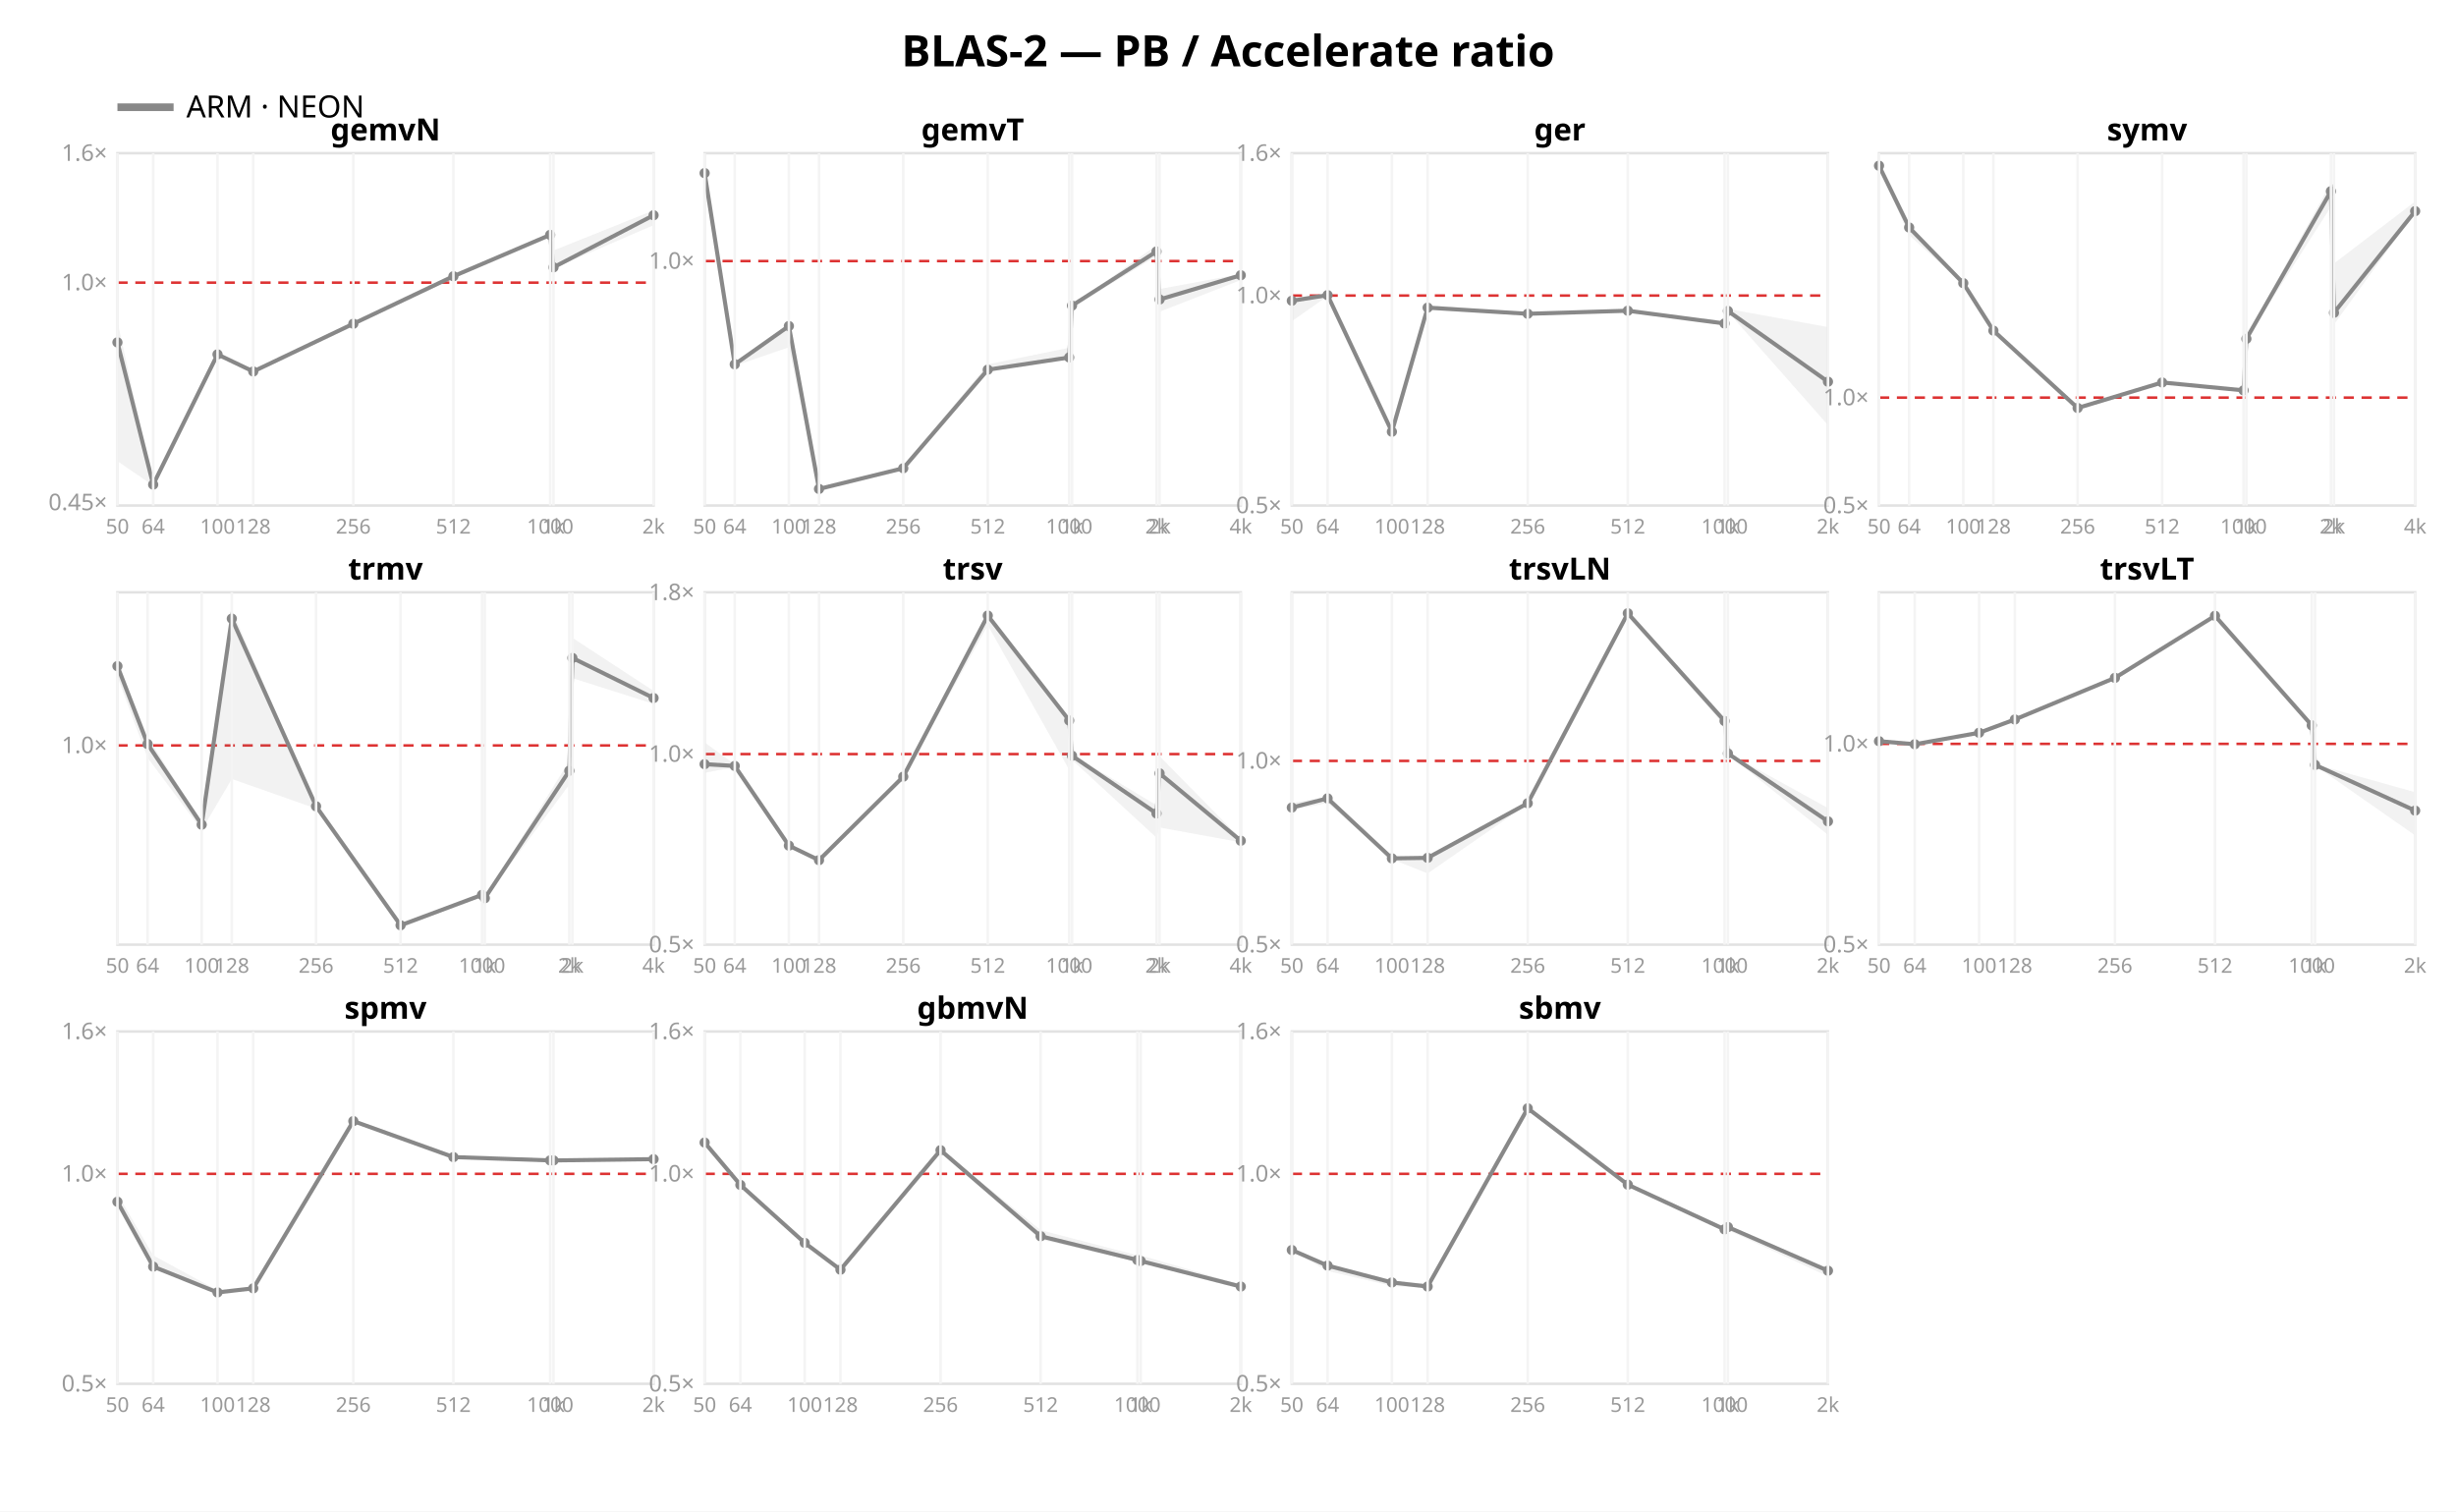
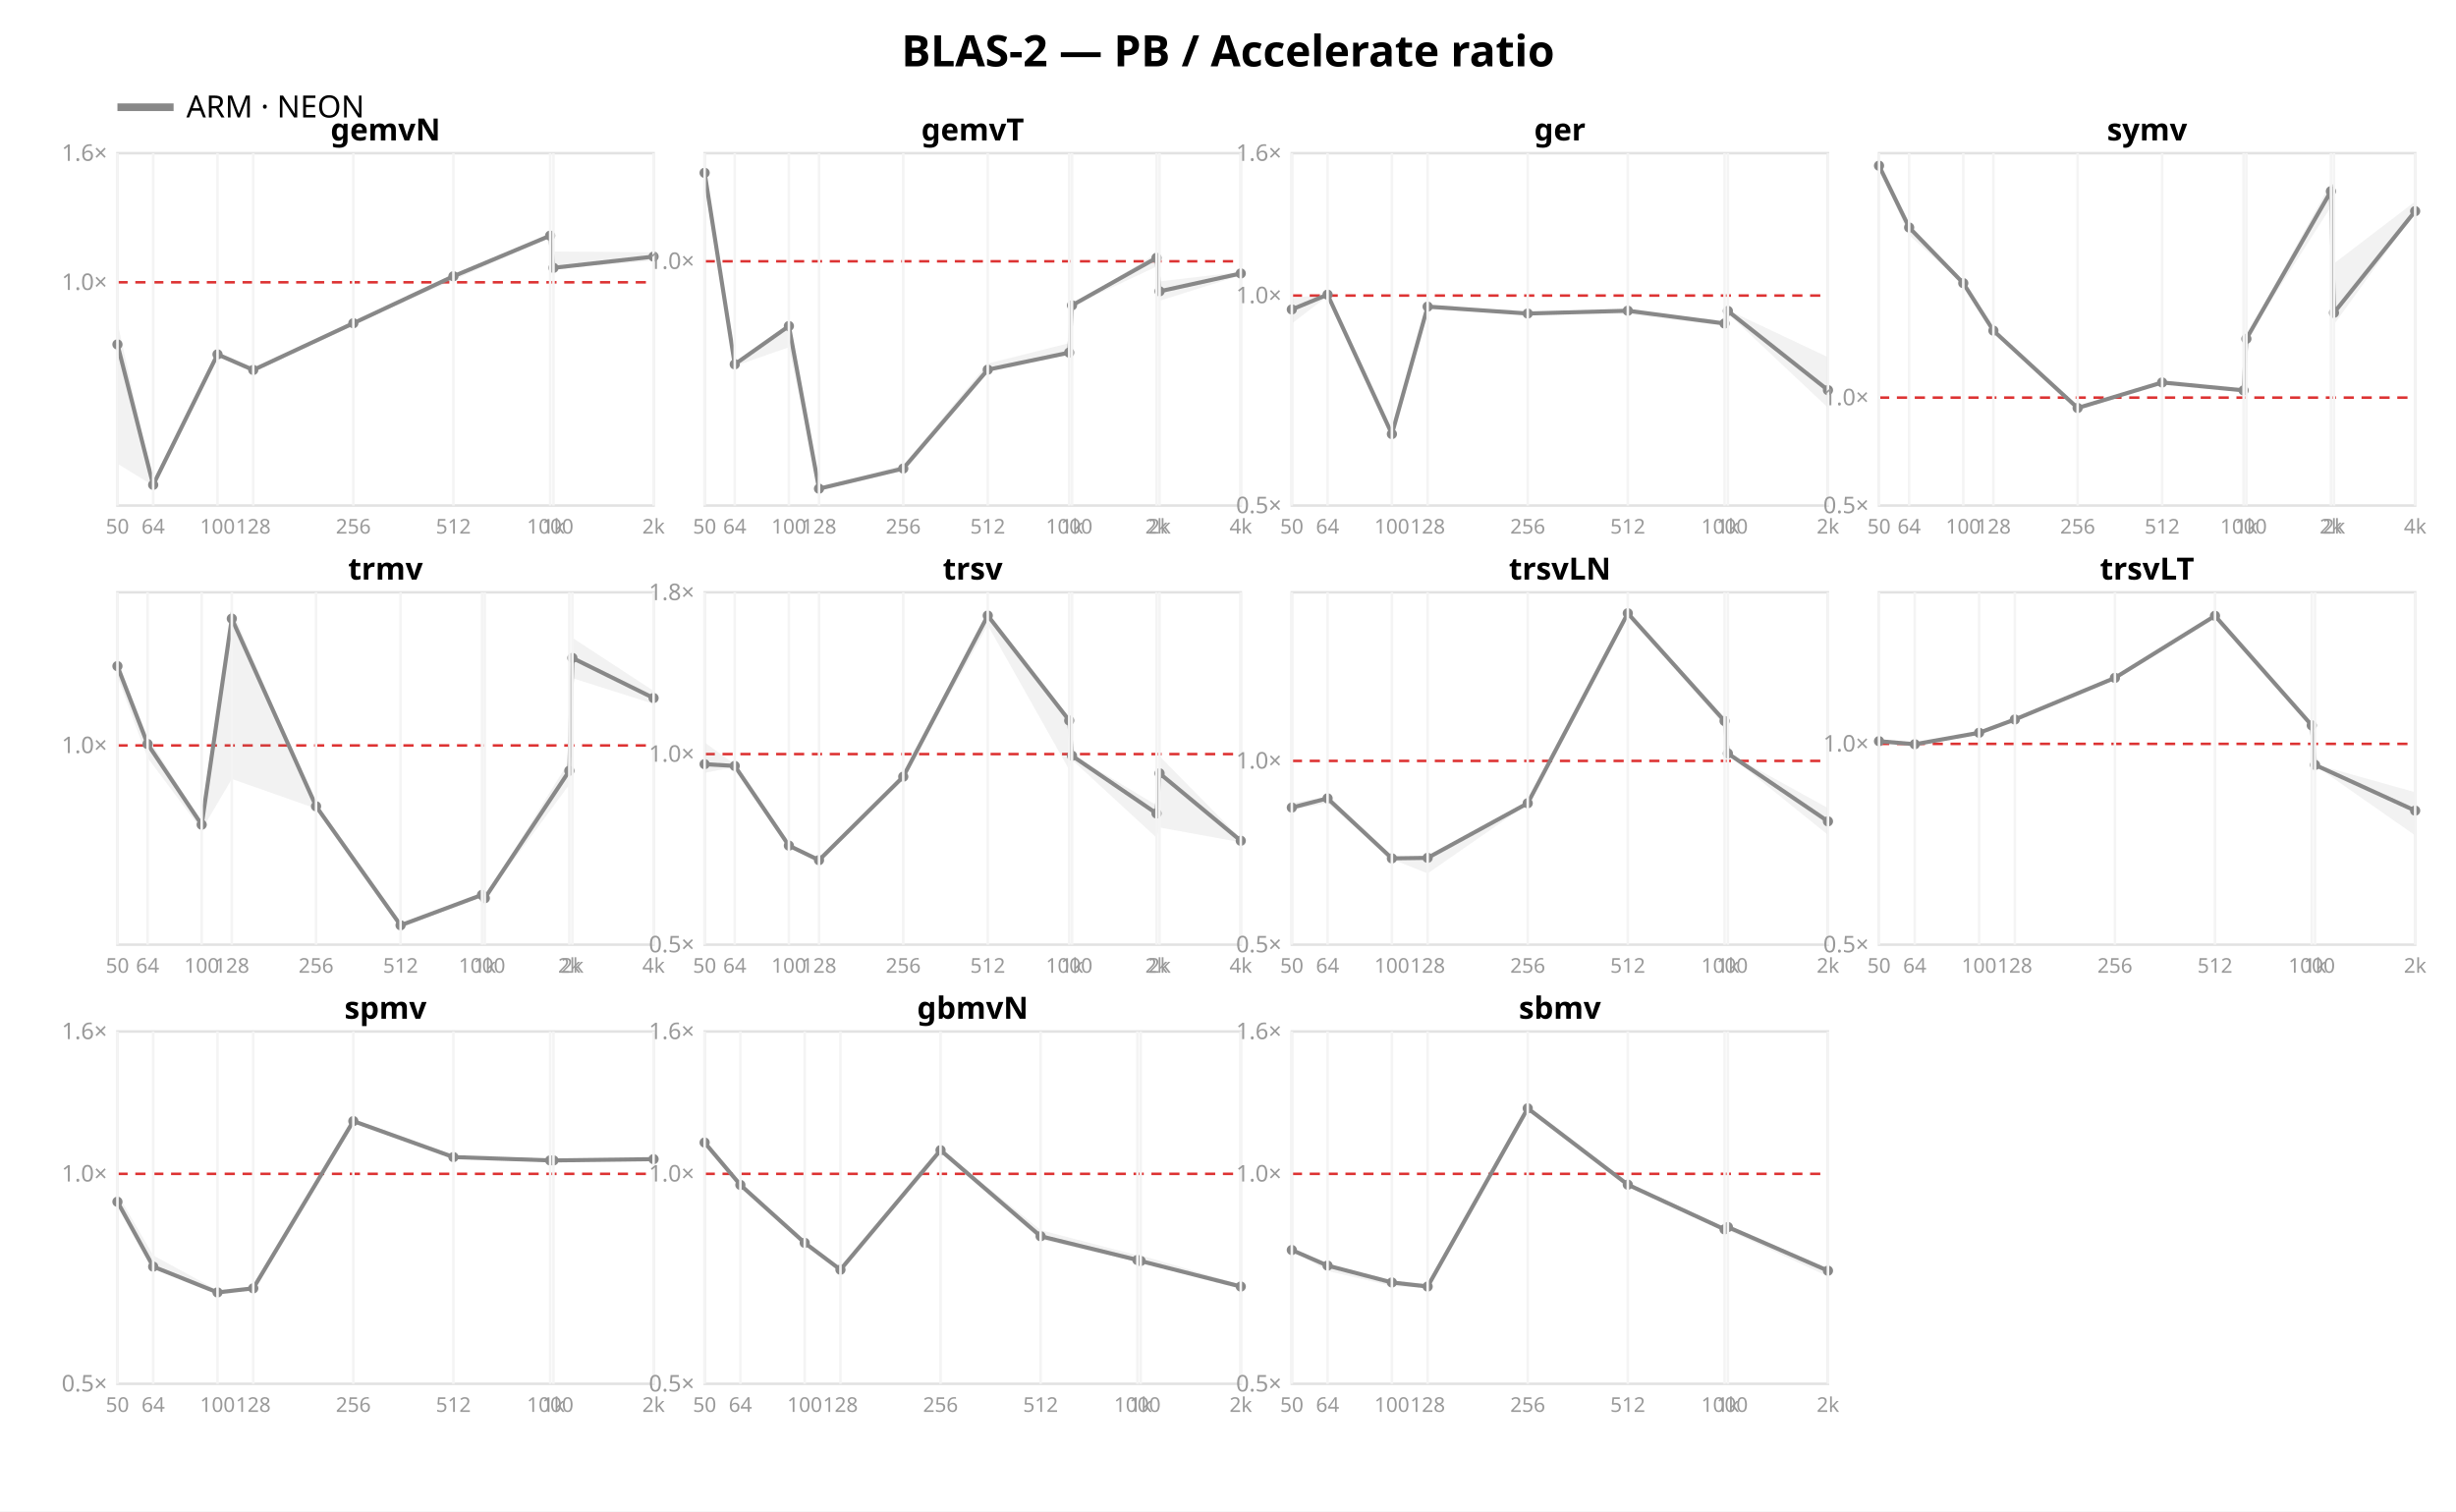
<svg xmlns="http://www.w3.org/2000/svg" width="962" height="592" font-family="sans-serif">
  <rect width="962" height="592" fill="white" />
  <text x="481.0" y="26" text-anchor="middle" font-size="17" font-weight="bold">BLAS-2 — PB / Accelerate ratio</text>
  <line x1="46" y1="42" x2="68" y2="42" stroke="#888888" stroke-width="3" />
  <text x="73" y="46" font-size="12">ARM · NEON</text>
  <rect x="46" y="60" width="210" height="138" fill="none" stroke="#e2e2e2" />
-   <line x1="46" y1="110.697" x2="256" y2="110.697" stroke="#d33" stroke-dasharray="4 3" />
-   <text x="42" y="199.829" text-anchor="end" font-size="9" fill="#999">0.45×</text>
-   <text x="42" y="113.697" text-anchor="end" font-size="9" fill="#999">1.0×</text>
+   <line x1="46" y1="110.569" x2="256" y2="110.569" stroke="#d33" stroke-dasharray="4 3" />
+   <text x="42" y="113.569" text-anchor="end" font-size="9" fill="#999">1.0×</text>
  <text x="42" y="63.0" text-anchor="end" font-size="9" fill="#999">1.6×</text>
-   <polygon points="46.0,125.9 60.0,189.5 85.2,138.3 99.2,145.1 138.4,126.6 177.6,108.0 215.5,91.7 216.8,98.1 256.0,82.4 256.0,88.2 216.8,105.1 215.5,92.4 177.6,108.8 138.4,127.0 99.2,145.7 85.2,139.3 60.0,190.2 46.0,180.6" fill="#888888" opacity="0.11" />
-   <polyline points="46.0,134.1 60.0,189.8 85.2,138.8 99.2,145.5 138.4,126.8 177.6,108.2 215.5,92.0 216.8,104.7 256.0,84.3" fill="none" stroke="#888888" stroke-width="1.6" />
-   <circle cx="46.0" cy="134.1" r="2" fill="#888888" />
-   <circle cx="60.0" cy="189.8" r="2" fill="#888888" />
+   <polygon points="46.0,126.3 60.0,189.5 85.2,138.4 99.2,144.6 138.4,126.4 177.6,108.0 215.5,91.8 216.8,98.5 256.0,98.8 256.0,102.1 216.8,105.3 215.5,93.0 177.6,109.7 138.4,127.1 99.2,145.9 85.2,139.3 60.0,190.2 46.0,181.6" fill="#888888" opacity="0.11" />
+   <polyline points="46.0,134.9 60.0,189.9 85.2,138.8 99.2,144.9 138.4,126.6 177.6,108.2 215.5,92.3 216.8,104.9 256.0,100.5" fill="none" stroke="#888888" stroke-width="1.6" />
+   <circle cx="46.0" cy="134.9" r="2" fill="#888888" />
+   <circle cx="60.0" cy="189.9" r="2" fill="#888888" />
  <circle cx="85.2" cy="138.8" r="2" fill="#888888" />
-   <circle cx="99.2" cy="145.5" r="2" fill="#888888" />
-   <circle cx="138.4" cy="126.8" r="2" fill="#888888" />
+   <circle cx="99.2" cy="144.9" r="2" fill="#888888" />
+   <circle cx="138.4" cy="126.6" r="2" fill="#888888" />
  <circle cx="177.6" cy="108.2" r="2" fill="#888888" />
-   <circle cx="215.5" cy="92.0" r="2" fill="#888888" />
-   <circle cx="216.8" cy="104.7" r="2" fill="#888888" />
-   <circle cx="256.0" cy="84.3" r="2" fill="#888888" />
+   <circle cx="215.5" cy="92.3" r="2" fill="#888888" />
+   <circle cx="216.8" cy="104.9" r="2" fill="#888888" />
+   <circle cx="256.0" cy="100.5" r="2" fill="#888888" />
  <text x="151.0" y="55" text-anchor="middle" font-size="12" font-weight="bold">gemvN</text>
  <line x1="46.0" y1="60" x2="46.0" y2="198" stroke="#f4f4f4" />
  <text x="46.0" y="209" text-anchor="middle" font-size="8" fill="#999">50</text>
  <line x1="60.0" y1="60" x2="60.0" y2="198" stroke="#f4f4f4" />
  <text x="60.0" y="209" text-anchor="middle" font-size="8" fill="#999">64</text>
  <line x1="85.2" y1="60" x2="85.2" y2="198" stroke="#f4f4f4" />
  <text x="85.2" y="209" text-anchor="middle" font-size="8" fill="#999">100</text>
  <line x1="99.2" y1="60" x2="99.2" y2="198" stroke="#f4f4f4" />
  <text x="99.2" y="209" text-anchor="middle" font-size="8" fill="#999">128</text>
  <line x1="138.4" y1="60" x2="138.4" y2="198" stroke="#f4f4f4" />
  <text x="138.4" y="209" text-anchor="middle" font-size="8" fill="#999">256</text>
  <line x1="177.6" y1="60" x2="177.6" y2="198" stroke="#f4f4f4" />
  <text x="177.6" y="209" text-anchor="middle" font-size="8" fill="#999">512</text>
  <line x1="215.5" y1="60" x2="215.5" y2="198" stroke="#f4f4f4" />
  <text x="215.5" y="209" text-anchor="middle" font-size="8" fill="#999">1000</text>
  <line x1="216.8" y1="60" x2="216.8" y2="198" stroke="#f4f4f4" />
  <text x="216.8" y="209" text-anchor="middle" font-size="8" fill="#999">1k</text>
  <line x1="256.0" y1="60" x2="256.0" y2="198" stroke="#f4f4f4" />
  <text x="256.0" y="209" text-anchor="middle" font-size="8" fill="#999">2k</text>
  <rect x="276" y="60" width="210" height="138" fill="none" stroke="#e2e2e2" />
-   <line x1="276" y1="102.252" x2="486" y2="102.252" stroke="#d33" stroke-dasharray="4 3" />
-   <text x="272" y="105.252" text-anchor="end" font-size="9" fill="#999">1.0×</text>
-   <polygon points="276.0,66.4 287.8,142.2 309.0,127.4 320.8,191.0 353.8,182.8 386.9,142.7 418.8,136.2 419.9,119.5 453.0,96.1 454.2,113.2 486.0,107.3 486.0,109.7 454.2,122.1 453.0,100.3 419.9,120.5 418.8,140.4 386.9,145.0 353.8,183.6 320.8,192.0 309.0,136.0 287.8,143.3 276.0,71.6" fill="#888888" opacity="0.11" />
-   <polyline points="276.0,67.8 287.8,142.7 309.0,127.7 320.8,191.5 353.8,183.4 386.9,144.8 418.8,140.0 419.9,119.7 453.0,98.5 454.2,117.3 486.0,107.8" fill="none" stroke="#888888" stroke-width="1.6" />
-   <circle cx="276.0" cy="67.8" r="2" fill="#888888" />
+   <line x1="276" y1="102.339" x2="486" y2="102.339" stroke="#d33" stroke-dasharray="4 3" />
+   <text x="272" y="105.339" text-anchor="end" font-size="9" fill="#999">1.0×</text>
+   <polygon points="276.0,66.4 287.8,142.3 309.0,127.4 320.8,190.8 353.8,182.2 386.9,142.4 418.8,134.4 419.9,119.5 453.0,99.2 454.2,110.2 486.0,106.5 486.0,107.8 454.2,117.8 453.0,104.4 419.9,119.9 418.8,138.7 386.9,145.0 353.8,184.3 320.8,192.0 309.0,136.0 287.8,143.4 276.0,71.6" fill="#888888" opacity="0.11" />
+   <polyline points="276.0,67.7 287.8,142.7 309.0,127.7 320.8,191.4 353.8,183.5 386.9,144.8 418.8,138.1 419.9,119.6 453.0,101.0 454.2,114.1 486.0,107.1" fill="none" stroke="#888888" stroke-width="1.6" />
+   <circle cx="276.0" cy="67.7" r="2" fill="#888888" />
  <circle cx="287.8" cy="142.7" r="2" fill="#888888" />
  <circle cx="309.0" cy="127.7" r="2" fill="#888888" />
-   <circle cx="320.8" cy="191.5" r="2" fill="#888888" />
-   <circle cx="353.8" cy="183.4" r="2" fill="#888888" />
+   <circle cx="320.8" cy="191.4" r="2" fill="#888888" />
+   <circle cx="353.8" cy="183.5" r="2" fill="#888888" />
  <circle cx="386.9" cy="144.8" r="2" fill="#888888" />
-   <circle cx="418.8" cy="140.0" r="2" fill="#888888" />
-   <circle cx="419.9" cy="119.7" r="2" fill="#888888" />
-   <circle cx="453.0" cy="98.5" r="2" fill="#888888" />
-   <circle cx="454.2" cy="117.3" r="2" fill="#888888" />
-   <circle cx="486.0" cy="107.8" r="2" fill="#888888" />
+   <circle cx="418.8" cy="138.1" r="2" fill="#888888" />
+   <circle cx="419.9" cy="119.6" r="2" fill="#888888" />
+   <circle cx="453.0" cy="101.0" r="2" fill="#888888" />
+   <circle cx="454.2" cy="114.1" r="2" fill="#888888" />
+   <circle cx="486.0" cy="107.1" r="2" fill="#888888" />
  <text x="381.0" y="55" text-anchor="middle" font-size="12" font-weight="bold">gemvT</text>
  <line x1="276.0" y1="60" x2="276.0" y2="198" stroke="#f4f4f4" />
  <text x="276.0" y="209" text-anchor="middle" font-size="8" fill="#999">50</text>
  <line x1="287.8" y1="60" x2="287.8" y2="198" stroke="#f4f4f4" />
  <text x="287.8" y="209" text-anchor="middle" font-size="8" fill="#999">64</text>
  <line x1="309.0" y1="60" x2="309.0" y2="198" stroke="#f4f4f4" />
  <text x="309.0" y="209" text-anchor="middle" font-size="8" fill="#999">100</text>
  <line x1="320.8" y1="60" x2="320.8" y2="198" stroke="#f4f4f4" />
  <text x="320.8" y="209" text-anchor="middle" font-size="8" fill="#999">128</text>
  <line x1="353.8" y1="60" x2="353.8" y2="198" stroke="#f4f4f4" />
  <text x="353.8" y="209" text-anchor="middle" font-size="8" fill="#999">256</text>
  <line x1="386.9" y1="60" x2="386.9" y2="198" stroke="#f4f4f4" />
  <text x="386.9" y="209" text-anchor="middle" font-size="8" fill="#999">512</text>
  <line x1="418.8" y1="60" x2="418.8" y2="198" stroke="#f4f4f4" />
  <text x="418.8" y="209" text-anchor="middle" font-size="8" fill="#999">1000</text>
  <line x1="419.9" y1="60" x2="419.9" y2="198" stroke="#f4f4f4" />
  <text x="419.9" y="209" text-anchor="middle" font-size="8" fill="#999">1k</text>
  <line x1="453.0" y1="60" x2="453.0" y2="198" stroke="#f4f4f4" />
  <text x="453.0" y="209" text-anchor="middle" font-size="8" fill="#999">2k</text>
  <line x1="454.2" y1="60" x2="454.2" y2="198" stroke="#f4f4f4" />
  <text x="454.2" y="209" text-anchor="middle" font-size="8" fill="#999">2k</text>
  <line x1="486.0" y1="60" x2="486.0" y2="198" stroke="#f4f4f4" />
  <text x="486.0" y="209" text-anchor="middle" font-size="8" fill="#999">4k</text>
  <rect x="506" y="60" width="210" height="138" fill="none" stroke="#e2e2e2" />
  <line x1="506" y1="115.763" x2="716" y2="115.763" stroke="#d33" stroke-dasharray="4 3" />
  <text x="502" y="201.0" text-anchor="end" font-size="9" fill="#999">0.5×</text>
  <text x="502" y="118.763" text-anchor="end" font-size="9" fill="#999">1.0×</text>
  <text x="502" y="63.0" text-anchor="end" font-size="9" fill="#999">1.6×</text>
-   <polygon points="506.0,117.0 520.0,115.2 545.2,168.1 559.2,119.7 598.4,122.6 637.6,121.5 675.5,126.6 676.8,121.0 716.0,128.1 716.0,166.5 676.8,122.1 675.5,127.3 637.6,122.4 598.4,123.2 559.2,121.2 545.2,170.2 520.0,116.0 506.0,125.8" fill="#888888" opacity="0.11" />
-   <polyline points="506.0,117.8 520.0,115.6 545.2,169.1 559.2,120.5 598.4,122.9 637.6,121.7 675.5,126.7 676.8,121.8 716.0,149.5" fill="none" stroke="#888888" stroke-width="1.6" />
-   <circle cx="506.0" cy="117.8" r="2" fill="#888888" />
-   <circle cx="520.0" cy="115.6" r="2" fill="#888888" />
-   <circle cx="545.2" cy="169.1" r="2" fill="#888888" />
-   <circle cx="559.2" cy="120.5" r="2" fill="#888888" />
-   <circle cx="598.4" cy="122.9" r="2" fill="#888888" />
+   <polygon points="506.0,116.8 520.0,115.1 545.2,168.5 559.2,119.4 598.4,122.6 637.6,121.6 675.5,126.5 676.8,121.4 716.0,139.9 716.0,159.7 676.8,122.8 675.5,127.7 637.6,123.0 598.4,122.9 559.2,121.1 545.2,171.3 520.0,116.0 506.0,126.7" fill="#888888" opacity="0.11" />
+   <polyline points="506.0,121.2 520.0,115.4 545.2,170.0 559.2,120.1 598.4,122.8 637.6,121.7 675.5,126.7 676.8,121.8 716.0,152.8" fill="none" stroke="#888888" stroke-width="1.6" />
+   <circle cx="506.0" cy="121.2" r="2" fill="#888888" />
+   <circle cx="520.0" cy="115.4" r="2" fill="#888888" />
+   <circle cx="545.2" cy="170.0" r="2" fill="#888888" />
+   <circle cx="559.2" cy="120.1" r="2" fill="#888888" />
+   <circle cx="598.4" cy="122.8" r="2" fill="#888888" />
  <circle cx="637.6" cy="121.7" r="2" fill="#888888" />
  <circle cx="675.5" cy="126.7" r="2" fill="#888888" />
  <circle cx="676.8" cy="121.8" r="2" fill="#888888" />
-   <circle cx="716.0" cy="149.5" r="2" fill="#888888" />
+   <circle cx="716.0" cy="152.8" r="2" fill="#888888" />
  <text x="611.0" y="55" text-anchor="middle" font-size="12" font-weight="bold">ger</text>
  <line x1="506.0" y1="60" x2="506.0" y2="198" stroke="#f4f4f4" />
  <text x="506.0" y="209" text-anchor="middle" font-size="8" fill="#999">50</text>
  <line x1="520.0" y1="60" x2="520.0" y2="198" stroke="#f4f4f4" />
  <text x="520.0" y="209" text-anchor="middle" font-size="8" fill="#999">64</text>
  <line x1="545.2" y1="60" x2="545.2" y2="198" stroke="#f4f4f4" />
  <text x="545.2" y="209" text-anchor="middle" font-size="8" fill="#999">100</text>
  <line x1="559.2" y1="60" x2="559.2" y2="198" stroke="#f4f4f4" />
  <text x="559.2" y="209" text-anchor="middle" font-size="8" fill="#999">128</text>
  <line x1="598.4" y1="60" x2="598.4" y2="198" stroke="#f4f4f4" />
  <text x="598.4" y="209" text-anchor="middle" font-size="8" fill="#999">256</text>
  <line x1="637.6" y1="60" x2="637.6" y2="198" stroke="#f4f4f4" />
  <text x="637.6" y="209" text-anchor="middle" font-size="8" fill="#999">512</text>
  <line x1="675.5" y1="60" x2="675.5" y2="198" stroke="#f4f4f4" />
  <text x="675.5" y="209" text-anchor="middle" font-size="8" fill="#999">1000</text>
  <line x1="676.8" y1="60" x2="676.8" y2="198" stroke="#f4f4f4" />
  <text x="676.8" y="209" text-anchor="middle" font-size="8" fill="#999">1k</text>
  <line x1="716.0" y1="60" x2="716.0" y2="198" stroke="#f4f4f4" />
  <text x="716.0" y="209" text-anchor="middle" font-size="8" fill="#999">2k</text>
  <rect x="736" y="60" width="210" height="138" fill="none" stroke="#e2e2e2" />
  <line x1="736" y1="155.732" x2="946" y2="155.732" stroke="#d33" stroke-dasharray="4 3" />
  <text x="732" y="201.0" text-anchor="end" font-size="9" fill="#999">0.5×</text>
  <text x="732" y="158.732" text-anchor="end" font-size="9" fill="#999">1.0×</text>
  <polygon points="736.0,64.7 747.8,88.8 769.0,110.6 780.8,129.2 813.8,159.7 846.9,149.5 878.8,152.6 879.9,131.5 913.0,71.7 914.2,103.2 946.0,78.9 946.0,83.1 914.2,127.1 913.0,81.0 879.9,132.9 878.8,153.2 846.9,150.0 813.8,159.8 780.8,129.7 769.0,111.3 747.8,92.1 736.0,65.9" fill="#888888" opacity="0.11" />
  <polyline points="736.0,64.9 747.8,89.1 769.0,110.9 780.8,129.5 813.8,159.8 846.9,149.8 878.8,152.9 879.9,132.7 913.0,74.9 914.2,122.5 946.0,82.7" fill="none" stroke="#888888" stroke-width="1.6" />
  <circle cx="736.0" cy="64.9" r="2" fill="#888888" />
  <circle cx="747.8" cy="89.1" r="2" fill="#888888" />
  <circle cx="769.0" cy="110.9" r="2" fill="#888888" />
  <circle cx="780.8" cy="129.5" r="2" fill="#888888" />
  <circle cx="813.8" cy="159.8" r="2" fill="#888888" />
  <circle cx="846.9" cy="149.8" r="2" fill="#888888" />
  <circle cx="878.8" cy="152.9" r="2" fill="#888888" />
  <circle cx="879.9" cy="132.7" r="2" fill="#888888" />
  <circle cx="913.0" cy="74.9" r="2" fill="#888888" />
  <circle cx="914.2" cy="122.5" r="2" fill="#888888" />
  <circle cx="946.0" cy="82.7" r="2" fill="#888888" />
  <text x="841.0" y="55" text-anchor="middle" font-size="12" font-weight="bold">symv</text>
  <line x1="736.0" y1="60" x2="736.0" y2="198" stroke="#f4f4f4" />
  <text x="736.0" y="209" text-anchor="middle" font-size="8" fill="#999">50</text>
  <line x1="747.8" y1="60" x2="747.8" y2="198" stroke="#f4f4f4" />
  <text x="747.8" y="209" text-anchor="middle" font-size="8" fill="#999">64</text>
  <line x1="769.0" y1="60" x2="769.0" y2="198" stroke="#f4f4f4" />
  <text x="769.0" y="209" text-anchor="middle" font-size="8" fill="#999">100</text>
  <line x1="780.8" y1="60" x2="780.8" y2="198" stroke="#f4f4f4" />
  <text x="780.8" y="209" text-anchor="middle" font-size="8" fill="#999">128</text>
  <line x1="813.8" y1="60" x2="813.8" y2="198" stroke="#f4f4f4" />
  <text x="813.8" y="209" text-anchor="middle" font-size="8" fill="#999">256</text>
  <line x1="846.9" y1="60" x2="846.9" y2="198" stroke="#f4f4f4" />
  <text x="846.9" y="209" text-anchor="middle" font-size="8" fill="#999">512</text>
  <line x1="878.8" y1="60" x2="878.8" y2="198" stroke="#f4f4f4" />
  <text x="878.8" y="209" text-anchor="middle" font-size="8" fill="#999">1000</text>
  <line x1="879.9" y1="60" x2="879.9" y2="198" stroke="#f4f4f4" />
  <text x="879.9" y="209" text-anchor="middle" font-size="8" fill="#999">1k</text>
  <line x1="913.0" y1="60" x2="913.0" y2="198" stroke="#f4f4f4" />
  <text x="913.0" y="209" text-anchor="middle" font-size="8" fill="#999">2k</text>
  <line x1="914.2" y1="60" x2="914.2" y2="198" stroke="#f4f4f4" />
  <text x="914.2" y="209" text-anchor="middle" font-size="8" fill="#999">2k</text>
  <line x1="946.0" y1="60" x2="946.0" y2="198" stroke="#f4f4f4" />
  <text x="946.0" y="209" text-anchor="middle" font-size="8" fill="#999">4k</text>
  <rect x="46" y="232" width="210" height="138" fill="none" stroke="#e2e2e2" />
  <line x1="46" y1="291.974" x2="256" y2="291.974" stroke="#d33" stroke-dasharray="4 3" />
  <text x="42" y="294.974" text-anchor="end" font-size="9" fill="#999">1.0×</text>
  <polygon points="46.0,258.8 57.8,288.7 79.0,321.9 90.8,238.8 123.8,315.5 156.9,362.3 188.8,350.3 189.9,351.5 223.0,298.0 224.2,249.8 256.0,270.6 256.0,275.7 224.2,265.6 223.0,307.3 189.9,352.1 188.8,350.6 156.9,363.6 123.8,316.7 90.8,305.1 79.0,325.1 57.8,296.8 46.0,265.1" fill="#888888" opacity="0.11" />
  <polyline points="46.0,260.9 57.8,291.4 79.0,323.0 90.8,242.3 123.8,315.8 156.9,362.4 188.8,350.5 189.9,351.8 223.0,301.9 224.2,257.7 256.0,273.4" fill="none" stroke="#888888" stroke-width="1.6" />
  <circle cx="46.0" cy="260.9" r="2" fill="#888888" />
  <circle cx="57.8" cy="291.4" r="2" fill="#888888" />
  <circle cx="79.0" cy="323.0" r="2" fill="#888888" />
  <circle cx="90.8" cy="242.3" r="2" fill="#888888" />
  <circle cx="123.8" cy="315.8" r="2" fill="#888888" />
  <circle cx="156.9" cy="362.4" r="2" fill="#888888" />
  <circle cx="188.8" cy="350.5" r="2" fill="#888888" />
  <circle cx="189.9" cy="351.8" r="2" fill="#888888" />
  <circle cx="223.0" cy="301.9" r="2" fill="#888888" />
  <circle cx="224.2" cy="257.7" r="2" fill="#888888" />
  <circle cx="256.0" cy="273.4" r="2" fill="#888888" />
  <text x="151.0" y="227" text-anchor="middle" font-size="12" font-weight="bold">trmv</text>
  <line x1="46.0" y1="232" x2="46.0" y2="370" stroke="#f4f4f4" />
  <text x="46.0" y="381" text-anchor="middle" font-size="8" fill="#999">50</text>
  <line x1="57.8" y1="232" x2="57.8" y2="370" stroke="#f4f4f4" />
  <text x="57.8" y="381" text-anchor="middle" font-size="8" fill="#999">64</text>
  <line x1="79.0" y1="232" x2="79.0" y2="370" stroke="#f4f4f4" />
  <text x="79.0" y="381" text-anchor="middle" font-size="8" fill="#999">100</text>
  <line x1="90.8" y1="232" x2="90.8" y2="370" stroke="#f4f4f4" />
  <text x="90.8" y="381" text-anchor="middle" font-size="8" fill="#999">128</text>
  <line x1="123.8" y1="232" x2="123.8" y2="370" stroke="#f4f4f4" />
  <text x="123.8" y="381" text-anchor="middle" font-size="8" fill="#999">256</text>
  <line x1="156.9" y1="232" x2="156.9" y2="370" stroke="#f4f4f4" />
  <text x="156.9" y="381" text-anchor="middle" font-size="8" fill="#999">512</text>
  <line x1="188.8" y1="232" x2="188.8" y2="370" stroke="#f4f4f4" />
  <text x="188.8" y="381" text-anchor="middle" font-size="8" fill="#999">1000</text>
  <line x1="189.9" y1="232" x2="189.9" y2="370" stroke="#f4f4f4" />
  <text x="189.9" y="381" text-anchor="middle" font-size="8" fill="#999">1k</text>
  <line x1="223.0" y1="232" x2="223.0" y2="370" stroke="#f4f4f4" />
  <text x="223.0" y="381" text-anchor="middle" font-size="8" fill="#999">2k</text>
  <line x1="224.2" y1="232" x2="224.2" y2="370" stroke="#f4f4f4" />
  <text x="224.2" y="381" text-anchor="middle" font-size="8" fill="#999">2k</text>
  <line x1="256.0" y1="232" x2="256.0" y2="370" stroke="#f4f4f4" />
  <text x="256.0" y="381" text-anchor="middle" font-size="8" fill="#999">4k</text>
  <rect x="276" y="232" width="210" height="138" fill="none" stroke="#e2e2e2" />
  <line x1="276" y1="295.355" x2="486" y2="295.355" stroke="#d33" stroke-dasharray="4 3" />
  <text x="272" y="373.0" text-anchor="end" font-size="9" fill="#999">0.5×</text>
  <text x="272" y="298.355" text-anchor="end" font-size="9" fill="#999">1.0×</text>
  <text x="272" y="235.056" text-anchor="end" font-size="9" fill="#999">1.8×</text>
  <polygon points="276.0,290.8 287.8,299.4 309.0,331.1 320.8,336.5 353.8,304.0 386.9,240.3 418.8,281.1 419.9,295.5 453.0,315.4 454.2,296.2 486.0,328.5 486.0,329.9 454.2,324.1 453.0,328.1 419.9,297.6 418.8,301.5 386.9,244.9 353.8,304.9 320.8,337.6 309.0,331.3 287.8,300.4 276.0,302.7" fill="#888888" opacity="0.11" />
  <polyline points="276.0,299.3 287.8,300.0 309.0,331.2 320.8,336.9 353.8,304.2 386.9,241.1 418.8,282.2 419.9,296.0 453.0,318.6 454.2,302.9 486.0,329.3" fill="none" stroke="#888888" stroke-width="1.6" />
  <circle cx="276.0" cy="299.3" r="2" fill="#888888" />
  <circle cx="287.8" cy="300.0" r="2" fill="#888888" />
  <circle cx="309.0" cy="331.2" r="2" fill="#888888" />
  <circle cx="320.8" cy="336.9" r="2" fill="#888888" />
  <circle cx="353.8" cy="304.2" r="2" fill="#888888" />
  <circle cx="386.9" cy="241.1" r="2" fill="#888888" />
  <circle cx="418.8" cy="282.2" r="2" fill="#888888" />
  <circle cx="419.9" cy="296.0" r="2" fill="#888888" />
  <circle cx="453.0" cy="318.6" r="2" fill="#888888" />
  <circle cx="454.2" cy="302.9" r="2" fill="#888888" />
  <circle cx="486.0" cy="329.3" r="2" fill="#888888" />
  <text x="381.0" y="227" text-anchor="middle" font-size="12" font-weight="bold">trsv</text>
  <line x1="276.0" y1="232" x2="276.0" y2="370" stroke="#f4f4f4" />
  <text x="276.0" y="381" text-anchor="middle" font-size="8" fill="#999">50</text>
  <line x1="287.8" y1="232" x2="287.8" y2="370" stroke="#f4f4f4" />
  <text x="287.8" y="381" text-anchor="middle" font-size="8" fill="#999">64</text>
  <line x1="309.0" y1="232" x2="309.0" y2="370" stroke="#f4f4f4" />
  <text x="309.0" y="381" text-anchor="middle" font-size="8" fill="#999">100</text>
  <line x1="320.8" y1="232" x2="320.8" y2="370" stroke="#f4f4f4" />
  <text x="320.8" y="381" text-anchor="middle" font-size="8" fill="#999">128</text>
  <line x1="353.8" y1="232" x2="353.8" y2="370" stroke="#f4f4f4" />
  <text x="353.8" y="381" text-anchor="middle" font-size="8" fill="#999">256</text>
  <line x1="386.9" y1="232" x2="386.9" y2="370" stroke="#f4f4f4" />
  <text x="386.9" y="381" text-anchor="middle" font-size="8" fill="#999">512</text>
  <line x1="418.8" y1="232" x2="418.8" y2="370" stroke="#f4f4f4" />
  <text x="418.8" y="381" text-anchor="middle" font-size="8" fill="#999">1000</text>
  <line x1="419.9" y1="232" x2="419.9" y2="370" stroke="#f4f4f4" />
  <text x="419.9" y="381" text-anchor="middle" font-size="8" fill="#999">1k</text>
  <line x1="453.0" y1="232" x2="453.0" y2="370" stroke="#f4f4f4" />
  <text x="453.0" y="381" text-anchor="middle" font-size="8" fill="#999">2k</text>
  <line x1="454.2" y1="232" x2="454.2" y2="370" stroke="#f4f4f4" />
  <text x="454.2" y="381" text-anchor="middle" font-size="8" fill="#999">2k</text>
  <line x1="486.0" y1="232" x2="486.0" y2="370" stroke="#f4f4f4" />
  <text x="486.0" y="381" text-anchor="middle" font-size="8" fill="#999">4k</text>
  <rect x="506" y="232" width="210" height="138" fill="none" stroke="#e2e2e2" />
  <line x1="506" y1="298.026" x2="716" y2="298.026" stroke="#d33" stroke-dasharray="4 3" />
  <text x="502" y="373.0" text-anchor="end" font-size="9" fill="#999">0.5×</text>
  <text x="502" y="301.026" text-anchor="end" font-size="9" fill="#999">1.0×</text>
  <polygon points="506.0,314.5 520.0,312.0 545.2,335.9 559.2,335.1 598.4,314.4 637.6,240.0 675.5,282.1 676.8,294.9 716.0,316.5 716.0,327.0 676.8,295.4 675.5,284.2 637.6,240.9 598.4,314.9 559.2,342.1 545.2,336.5 520.0,314.5 506.0,317.3" fill="#888888" opacity="0.11" />
  <polyline points="506.0,316.3 520.0,312.7 545.2,336.2 559.2,336.0 598.4,314.6 637.6,240.2 675.5,282.4 676.8,295.1 716.0,321.7" fill="none" stroke="#888888" stroke-width="1.6" />
  <circle cx="506.0" cy="316.3" r="2" fill="#888888" />
  <circle cx="520.0" cy="312.7" r="2" fill="#888888" />
  <circle cx="545.2" cy="336.2" r="2" fill="#888888" />
  <circle cx="559.2" cy="336.0" r="2" fill="#888888" />
  <circle cx="598.4" cy="314.6" r="2" fill="#888888" />
  <circle cx="637.6" cy="240.2" r="2" fill="#888888" />
  <circle cx="675.5" cy="282.4" r="2" fill="#888888" />
  <circle cx="676.8" cy="295.1" r="2" fill="#888888" />
  <circle cx="716.0" cy="321.7" r="2" fill="#888888" />
  <text x="611.0" y="227" text-anchor="middle" font-size="12" font-weight="bold">trsvLN</text>
  <line x1="506.0" y1="232" x2="506.0" y2="370" stroke="#f4f4f4" />
  <text x="506.0" y="381" text-anchor="middle" font-size="8" fill="#999">50</text>
  <line x1="520.0" y1="232" x2="520.0" y2="370" stroke="#f4f4f4" />
  <text x="520.0" y="381" text-anchor="middle" font-size="8" fill="#999">64</text>
  <line x1="545.2" y1="232" x2="545.2" y2="370" stroke="#f4f4f4" />
  <text x="545.2" y="381" text-anchor="middle" font-size="8" fill="#999">100</text>
  <line x1="559.2" y1="232" x2="559.2" y2="370" stroke="#f4f4f4" />
  <text x="559.2" y="381" text-anchor="middle" font-size="8" fill="#999">128</text>
  <line x1="598.4" y1="232" x2="598.4" y2="370" stroke="#f4f4f4" />
  <text x="598.4" y="381" text-anchor="middle" font-size="8" fill="#999">256</text>
  <line x1="637.6" y1="232" x2="637.6" y2="370" stroke="#f4f4f4" />
  <text x="637.6" y="381" text-anchor="middle" font-size="8" fill="#999">512</text>
  <line x1="675.5" y1="232" x2="675.5" y2="370" stroke="#f4f4f4" />
  <text x="675.5" y="381" text-anchor="middle" font-size="8" fill="#999">1000</text>
  <line x1="676.8" y1="232" x2="676.8" y2="370" stroke="#f4f4f4" />
  <text x="676.8" y="381" text-anchor="middle" font-size="8" fill="#999">1k</text>
  <line x1="716.0" y1="232" x2="716.0" y2="370" stroke="#f4f4f4" />
  <text x="716.0" y="381" text-anchor="middle" font-size="8" fill="#999">2k</text>
  <rect x="736" y="232" width="210" height="138" fill="none" stroke="#e2e2e2" />
  <line x1="736" y1="291.353" x2="946" y2="291.353" stroke="#d33" stroke-dasharray="4 3" />
  <text x="732" y="373.0" text-anchor="end" font-size="9" fill="#999">0.5×</text>
  <text x="732" y="294.353" text-anchor="end" font-size="9" fill="#999">1.0×</text>
  <polygon points="736.0,290.0 750.0,291.1 775.2,286.8 789.2,281.6 828.4,265.0 867.6,240.7 905.5,283.8 906.8,299.3 946.0,310.3 946.0,327.2 906.8,299.8 905.5,284.8 867.6,241.5 828.4,266.3 789.2,282.0 775.2,287.3 750.0,292.2 736.0,290.8" fill="#888888" opacity="0.11" />
  <polyline points="736.0,290.3 750.0,291.5 775.2,287.0 789.2,281.8 828.4,265.5 867.6,241.2 905.5,284.1 906.8,299.6 946.0,317.5" fill="none" stroke="#888888" stroke-width="1.6" />
  <circle cx="736.0" cy="290.3" r="2" fill="#888888" />
  <circle cx="750.0" cy="291.5" r="2" fill="#888888" />
  <circle cx="775.2" cy="287.0" r="2" fill="#888888" />
  <circle cx="789.2" cy="281.8" r="2" fill="#888888" />
  <circle cx="828.4" cy="265.5" r="2" fill="#888888" />
  <circle cx="867.6" cy="241.2" r="2" fill="#888888" />
  <circle cx="905.5" cy="284.1" r="2" fill="#888888" />
  <circle cx="906.8" cy="299.6" r="2" fill="#888888" />
  <circle cx="946.0" cy="317.5" r="2" fill="#888888" />
  <text x="841.0" y="227" text-anchor="middle" font-size="12" font-weight="bold">trsvLT</text>
  <line x1="736.0" y1="232" x2="736.0" y2="370" stroke="#f4f4f4" />
  <text x="736.0" y="381" text-anchor="middle" font-size="8" fill="#999">50</text>
  <line x1="750.0" y1="232" x2="750.0" y2="370" stroke="#f4f4f4" />
  <text x="750.0" y="381" text-anchor="middle" font-size="8" fill="#999">64</text>
  <line x1="775.2" y1="232" x2="775.2" y2="370" stroke="#f4f4f4" />
  <text x="775.2" y="381" text-anchor="middle" font-size="8" fill="#999">100</text>
  <line x1="789.2" y1="232" x2="789.2" y2="370" stroke="#f4f4f4" />
  <text x="789.2" y="381" text-anchor="middle" font-size="8" fill="#999">128</text>
  <line x1="828.4" y1="232" x2="828.4" y2="370" stroke="#f4f4f4" />
  <text x="828.4" y="381" text-anchor="middle" font-size="8" fill="#999">256</text>
  <line x1="867.6" y1="232" x2="867.6" y2="370" stroke="#f4f4f4" />
  <text x="867.6" y="381" text-anchor="middle" font-size="8" fill="#999">512</text>
  <line x1="905.5" y1="232" x2="905.5" y2="370" stroke="#f4f4f4" />
  <text x="905.5" y="381" text-anchor="middle" font-size="8" fill="#999">1000</text>
  <line x1="906.8" y1="232" x2="906.8" y2="370" stroke="#f4f4f4" />
  <text x="906.8" y="381" text-anchor="middle" font-size="8" fill="#999">1k</text>
  <line x1="946.0" y1="232" x2="946.0" y2="370" stroke="#f4f4f4" />
  <text x="946.0" y="381" text-anchor="middle" font-size="8" fill="#999">2k</text>
  <rect x="46" y="404" width="210" height="138" fill="none" stroke="#e2e2e2" />
  <line x1="46" y1="459.763" x2="256" y2="459.763" stroke="#d33" stroke-dasharray="4 3" />
  <text x="42" y="545.0" text-anchor="end" font-size="9" fill="#999">0.5×</text>
  <text x="42" y="462.763" text-anchor="end" font-size="9" fill="#999">1.0×</text>
  <text x="42" y="407.0" text-anchor="end" font-size="9" fill="#999">1.6×</text>
  <polygon points="46.0,467.6 60.0,491.7 85.2,505.4 99.2,504.1 138.4,438.4 177.6,452.7 215.5,454.3 216.8,454.4 256.0,453.8 256.0,454.1 216.8,454.6 215.5,454.7 177.6,453.7 138.4,439.7 99.2,505.0 85.2,506.4 60.0,497.0 46.0,471.5" fill="#888888" opacity="0.11" />
  <polyline points="46.0,470.7 60.0,496.1 85.2,506.2 99.2,504.6 138.4,439.1 177.6,453.2 215.5,454.5 216.8,454.5 256.0,454.0" fill="none" stroke="#888888" stroke-width="1.6" />
  <circle cx="46.0" cy="470.7" r="2" fill="#888888" />
  <circle cx="60.0" cy="496.1" r="2" fill="#888888" />
  <circle cx="85.2" cy="506.2" r="2" fill="#888888" />
  <circle cx="99.2" cy="504.6" r="2" fill="#888888" />
  <circle cx="138.4" cy="439.1" r="2" fill="#888888" />
  <circle cx="177.6" cy="453.2" r="2" fill="#888888" />
  <circle cx="215.5" cy="454.5" r="2" fill="#888888" />
  <circle cx="216.8" cy="454.5" r="2" fill="#888888" />
  <circle cx="256.0" cy="454.0" r="2" fill="#888888" />
  <text x="151.0" y="399" text-anchor="middle" font-size="12" font-weight="bold">spmv</text>
  <line x1="46.0" y1="404" x2="46.0" y2="542" stroke="#f4f4f4" />
  <text x="46.0" y="553" text-anchor="middle" font-size="8" fill="#999">50</text>
  <line x1="60.0" y1="404" x2="60.0" y2="542" stroke="#f4f4f4" />
  <text x="60.0" y="553" text-anchor="middle" font-size="8" fill="#999">64</text>
  <line x1="85.2" y1="404" x2="85.2" y2="542" stroke="#f4f4f4" />
  <text x="85.2" y="553" text-anchor="middle" font-size="8" fill="#999">100</text>
  <line x1="99.2" y1="404" x2="99.2" y2="542" stroke="#f4f4f4" />
  <text x="99.2" y="553" text-anchor="middle" font-size="8" fill="#999">128</text>
  <line x1="138.4" y1="404" x2="138.4" y2="542" stroke="#f4f4f4" />
  <text x="138.4" y="553" text-anchor="middle" font-size="8" fill="#999">256</text>
  <line x1="177.6" y1="404" x2="177.6" y2="542" stroke="#f4f4f4" />
  <text x="177.6" y="553" text-anchor="middle" font-size="8" fill="#999">512</text>
  <line x1="215.5" y1="404" x2="215.5" y2="542" stroke="#f4f4f4" />
  <text x="215.5" y="553" text-anchor="middle" font-size="8" fill="#999">1000</text>
  <line x1="216.8" y1="404" x2="216.8" y2="542" stroke="#f4f4f4" />
  <text x="216.8" y="553" text-anchor="middle" font-size="8" fill="#999">1k</text>
  <line x1="256.0" y1="404" x2="256.0" y2="542" stroke="#f4f4f4" />
  <text x="256.0" y="553" text-anchor="middle" font-size="8" fill="#999">2k</text>
  <rect x="276" y="404" width="210" height="138" fill="none" stroke="#e2e2e2" />
  <line x1="276" y1="459.763" x2="486" y2="459.763" stroke="#d33" stroke-dasharray="4 3" />
  <text x="272" y="545.0" text-anchor="end" font-size="9" fill="#999">0.5×</text>
  <text x="272" y="462.763" text-anchor="end" font-size="9" fill="#999">1.0×</text>
  <text x="272" y="407.0" text-anchor="end" font-size="9" fill="#999">1.6×</text>
  <polygon points="276.0,446.9 290.0,463.4 315.2,486.3 329.2,497.1 368.4,450.1 407.6,481.8 445.5,491.7 446.8,491.7 486.0,503.1 486.0,504.9 446.8,494.3 445.5,494.1 407.6,485.5 368.4,451.4 329.2,497.7 315.2,487.3 290.0,464.7 276.0,448.5" fill="#888888" opacity="0.11" />
  <polyline points="276.0,447.5 290.0,464.1 315.2,486.8 329.2,497.3 368.4,450.5 407.6,484.2 445.5,493.5 446.8,493.9 486.0,503.9" fill="none" stroke="#888888" stroke-width="1.6" />
  <circle cx="276.0" cy="447.5" r="2" fill="#888888" />
  <circle cx="290.0" cy="464.1" r="2" fill="#888888" />
  <circle cx="315.2" cy="486.8" r="2" fill="#888888" />
  <circle cx="329.2" cy="497.3" r="2" fill="#888888" />
  <circle cx="368.4" cy="450.5" r="2" fill="#888888" />
  <circle cx="407.6" cy="484.2" r="2" fill="#888888" />
  <circle cx="445.5" cy="493.5" r="2" fill="#888888" />
  <circle cx="446.8" cy="493.9" r="2" fill="#888888" />
  <circle cx="486.0" cy="503.9" r="2" fill="#888888" />
  <text x="381.0" y="399" text-anchor="middle" font-size="12" font-weight="bold">gbmvN</text>
  <line x1="276.0" y1="404" x2="276.0" y2="542" stroke="#f4f4f4" />
  <text x="276.0" y="553" text-anchor="middle" font-size="8" fill="#999">50</text>
  <line x1="290.0" y1="404" x2="290.0" y2="542" stroke="#f4f4f4" />
  <text x="290.0" y="553" text-anchor="middle" font-size="8" fill="#999">64</text>
  <line x1="315.2" y1="404" x2="315.2" y2="542" stroke="#f4f4f4" />
  <text x="315.2" y="553" text-anchor="middle" font-size="8" fill="#999">100</text>
  <line x1="329.2" y1="404" x2="329.2" y2="542" stroke="#f4f4f4" />
  <text x="329.2" y="553" text-anchor="middle" font-size="8" fill="#999">128</text>
  <line x1="368.4" y1="404" x2="368.4" y2="542" stroke="#f4f4f4" />
  <text x="368.4" y="553" text-anchor="middle" font-size="8" fill="#999">256</text>
  <line x1="407.6" y1="404" x2="407.6" y2="542" stroke="#f4f4f4" />
  <text x="407.6" y="553" text-anchor="middle" font-size="8" fill="#999">512</text>
  <line x1="445.5" y1="404" x2="445.5" y2="542" stroke="#f4f4f4" />
  <text x="445.5" y="553" text-anchor="middle" font-size="8" fill="#999">1000</text>
  <line x1="446.8" y1="404" x2="446.8" y2="542" stroke="#f4f4f4" />
  <text x="446.8" y="553" text-anchor="middle" font-size="8" fill="#999">1k</text>
  <line x1="486.0" y1="404" x2="486.0" y2="542" stroke="#f4f4f4" />
  <text x="486.0" y="553" text-anchor="middle" font-size="8" fill="#999">2k</text>
  <rect x="506" y="404" width="210" height="138" fill="none" stroke="#e2e2e2" />
  <line x1="506" y1="459.763" x2="716" y2="459.763" stroke="#d33" stroke-dasharray="4 3" />
  <text x="502" y="545.0" text-anchor="end" font-size="9" fill="#999">0.5×</text>
  <text x="502" y="462.763" text-anchor="end" font-size="9" fill="#999">1.0×</text>
  <text x="502" y="407.0" text-anchor="end" font-size="9" fill="#999">1.6×</text>
  <polygon points="506.0,488.8 520.0,495.2 545.2,502.0 559.2,502.6 598.4,433.8 637.6,463.3 675.5,480.6 676.8,480.3 716.0,497.4 716.0,499.9 676.8,481.8 675.5,482.2 637.6,464.4 598.4,434.5 559.2,504.5 545.2,503.7 520.0,497.8 506.0,489.8" fill="#888888" opacity="0.11" />
  <polyline points="506.0,489.6 520.0,495.7 545.2,502.3 559.2,503.9 598.4,434.1 637.6,464.0 675.5,481.5 676.8,480.6 716.0,497.7" fill="none" stroke="#888888" stroke-width="1.6" />
  <circle cx="506.0" cy="489.6" r="2" fill="#888888" />
  <circle cx="520.0" cy="495.7" r="2" fill="#888888" />
  <circle cx="545.2" cy="502.3" r="2" fill="#888888" />
  <circle cx="559.2" cy="503.9" r="2" fill="#888888" />
  <circle cx="598.4" cy="434.1" r="2" fill="#888888" />
  <circle cx="637.6" cy="464.0" r="2" fill="#888888" />
  <circle cx="675.5" cy="481.5" r="2" fill="#888888" />
  <circle cx="676.8" cy="480.6" r="2" fill="#888888" />
  <circle cx="716.0" cy="497.7" r="2" fill="#888888" />
  <text x="611.0" y="399" text-anchor="middle" font-size="12" font-weight="bold">sbmv</text>
  <line x1="506.0" y1="404" x2="506.0" y2="542" stroke="#f4f4f4" />
  <text x="506.0" y="553" text-anchor="middle" font-size="8" fill="#999">50</text>
  <line x1="520.0" y1="404" x2="520.0" y2="542" stroke="#f4f4f4" />
  <text x="520.0" y="553" text-anchor="middle" font-size="8" fill="#999">64</text>
  <line x1="545.2" y1="404" x2="545.2" y2="542" stroke="#f4f4f4" />
  <text x="545.2" y="553" text-anchor="middle" font-size="8" fill="#999">100</text>
  <line x1="559.2" y1="404" x2="559.2" y2="542" stroke="#f4f4f4" />
  <text x="559.2" y="553" text-anchor="middle" font-size="8" fill="#999">128</text>
  <line x1="598.4" y1="404" x2="598.4" y2="542" stroke="#f4f4f4" />
  <text x="598.4" y="553" text-anchor="middle" font-size="8" fill="#999">256</text>
  <line x1="637.6" y1="404" x2="637.6" y2="542" stroke="#f4f4f4" />
  <text x="637.6" y="553" text-anchor="middle" font-size="8" fill="#999">512</text>
  <line x1="675.5" y1="404" x2="675.5" y2="542" stroke="#f4f4f4" />
  <text x="675.5" y="553" text-anchor="middle" font-size="8" fill="#999">1000</text>
  <line x1="676.8" y1="404" x2="676.8" y2="542" stroke="#f4f4f4" />
  <text x="676.8" y="553" text-anchor="middle" font-size="8" fill="#999">1k</text>
  <line x1="716.0" y1="404" x2="716.0" y2="542" stroke="#f4f4f4" />
  <text x="716.0" y="553" text-anchor="middle" font-size="8" fill="#999">2k</text>
</svg>
